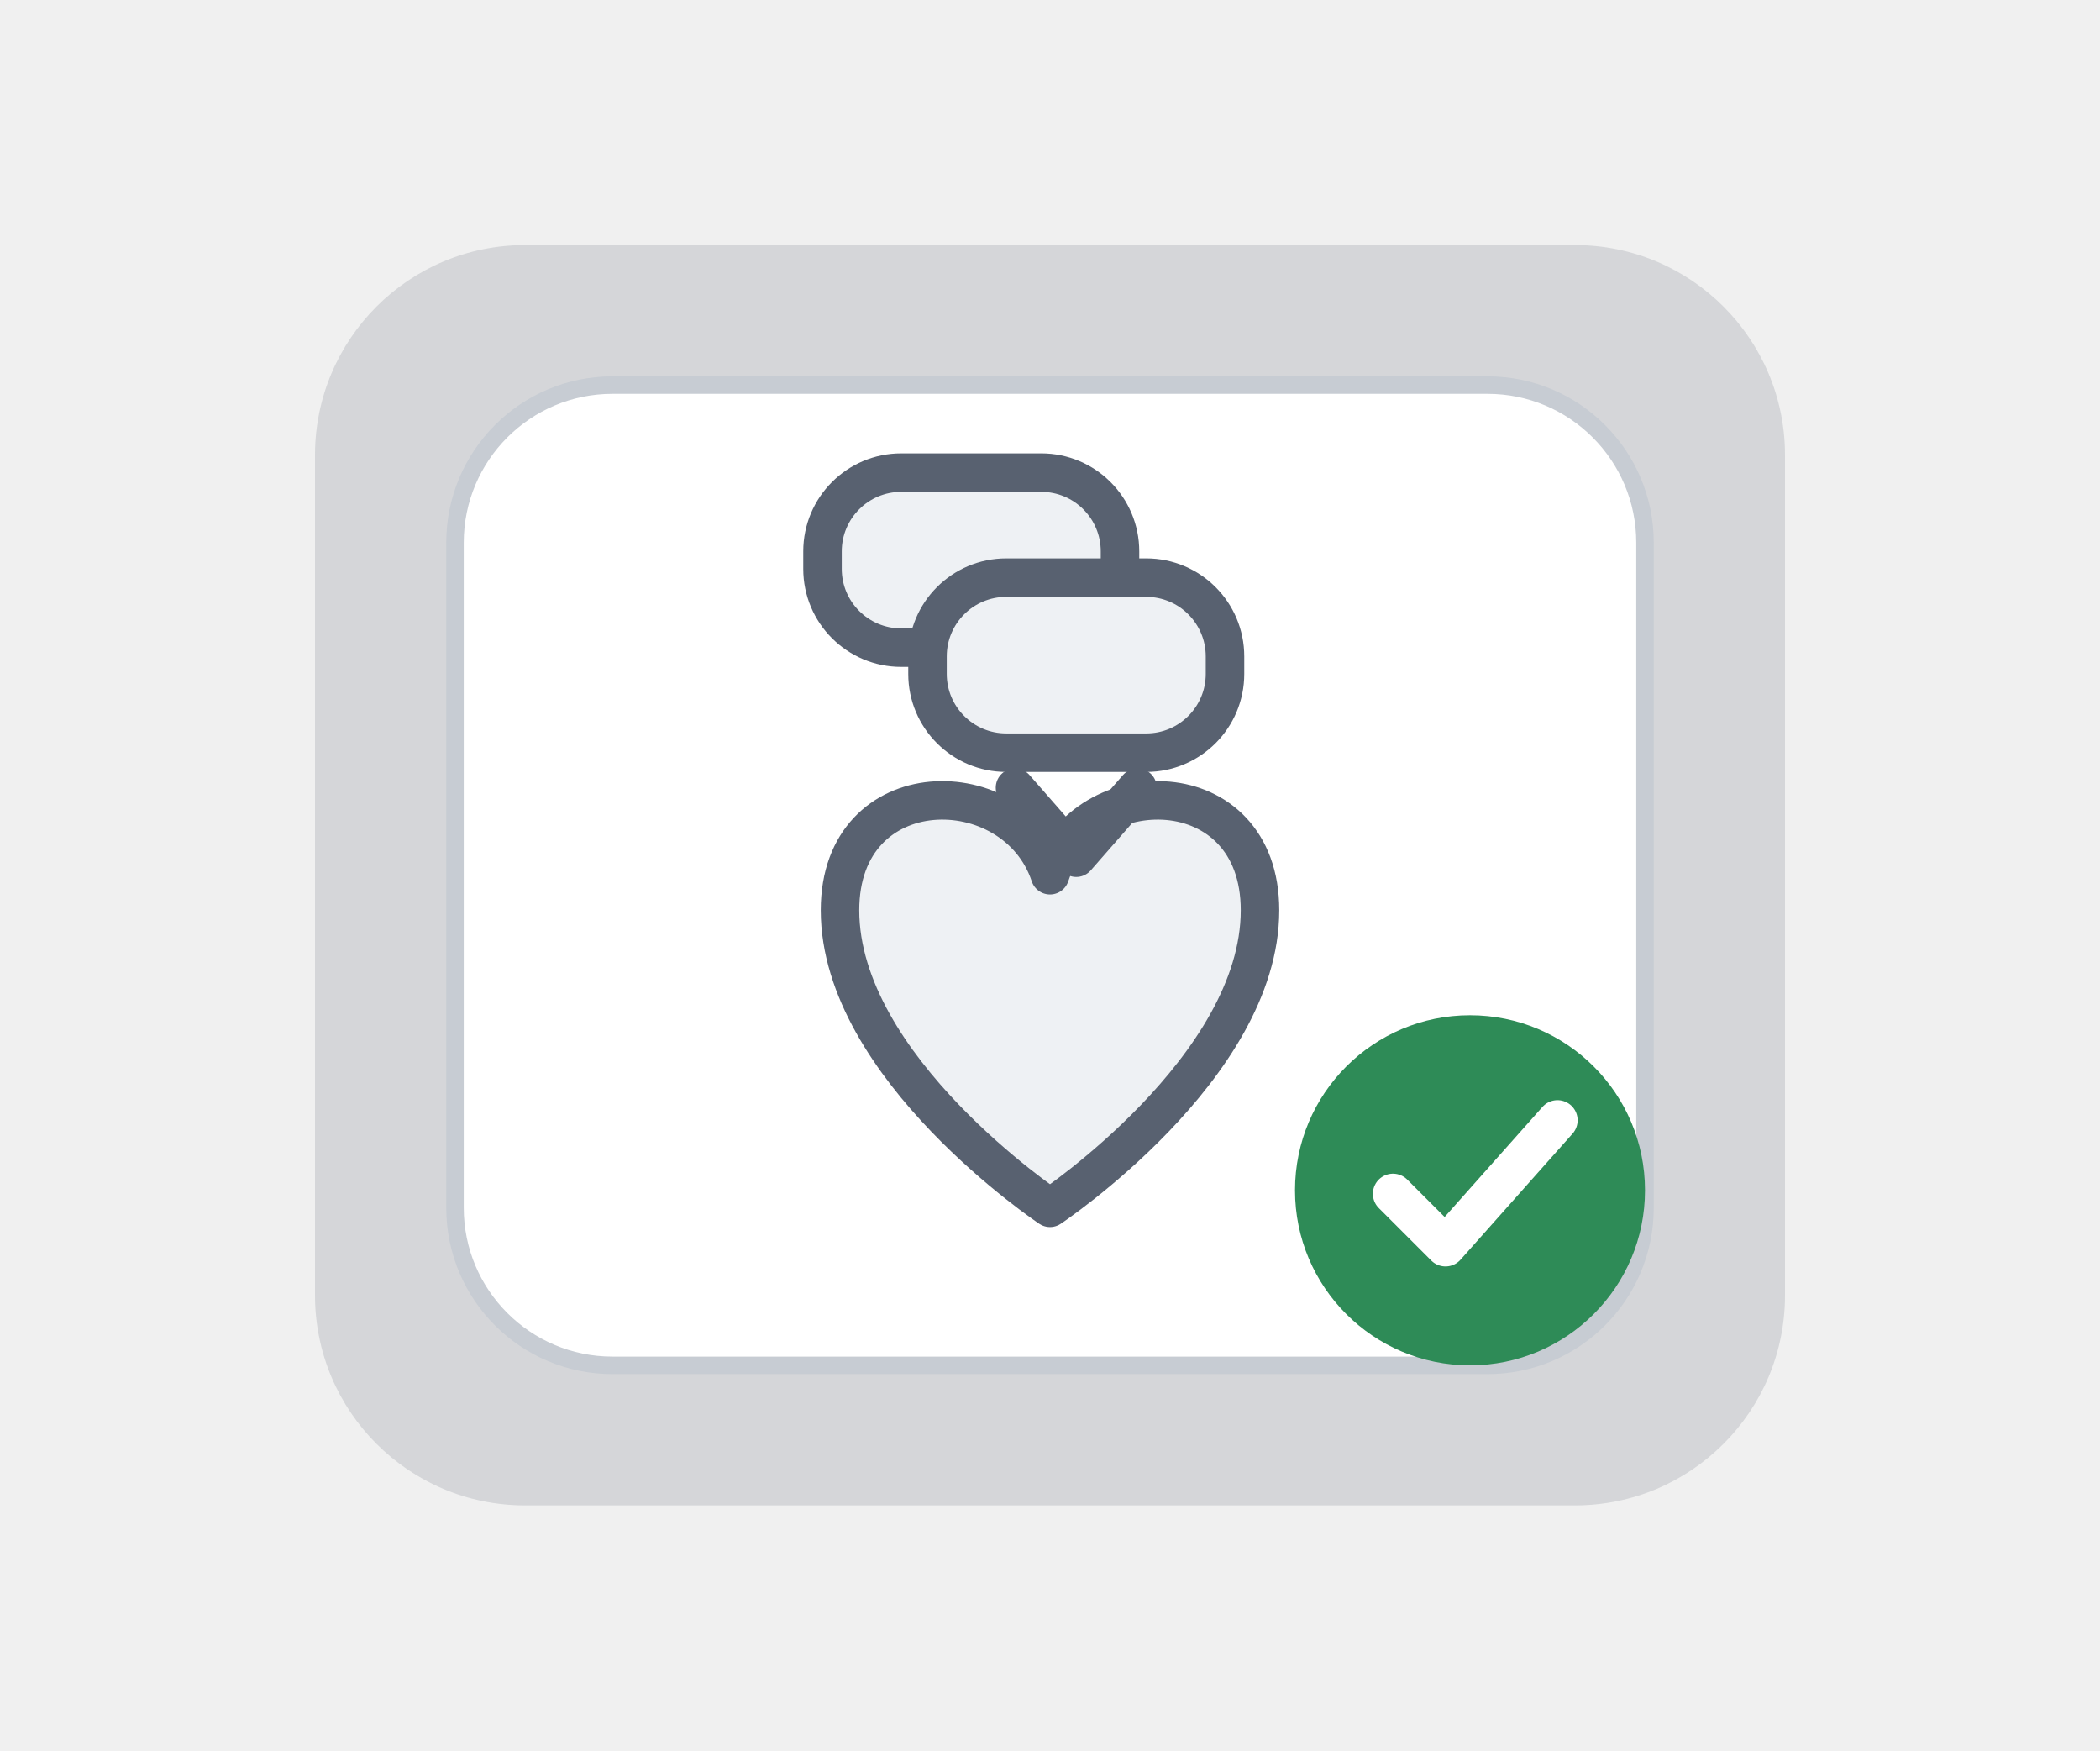
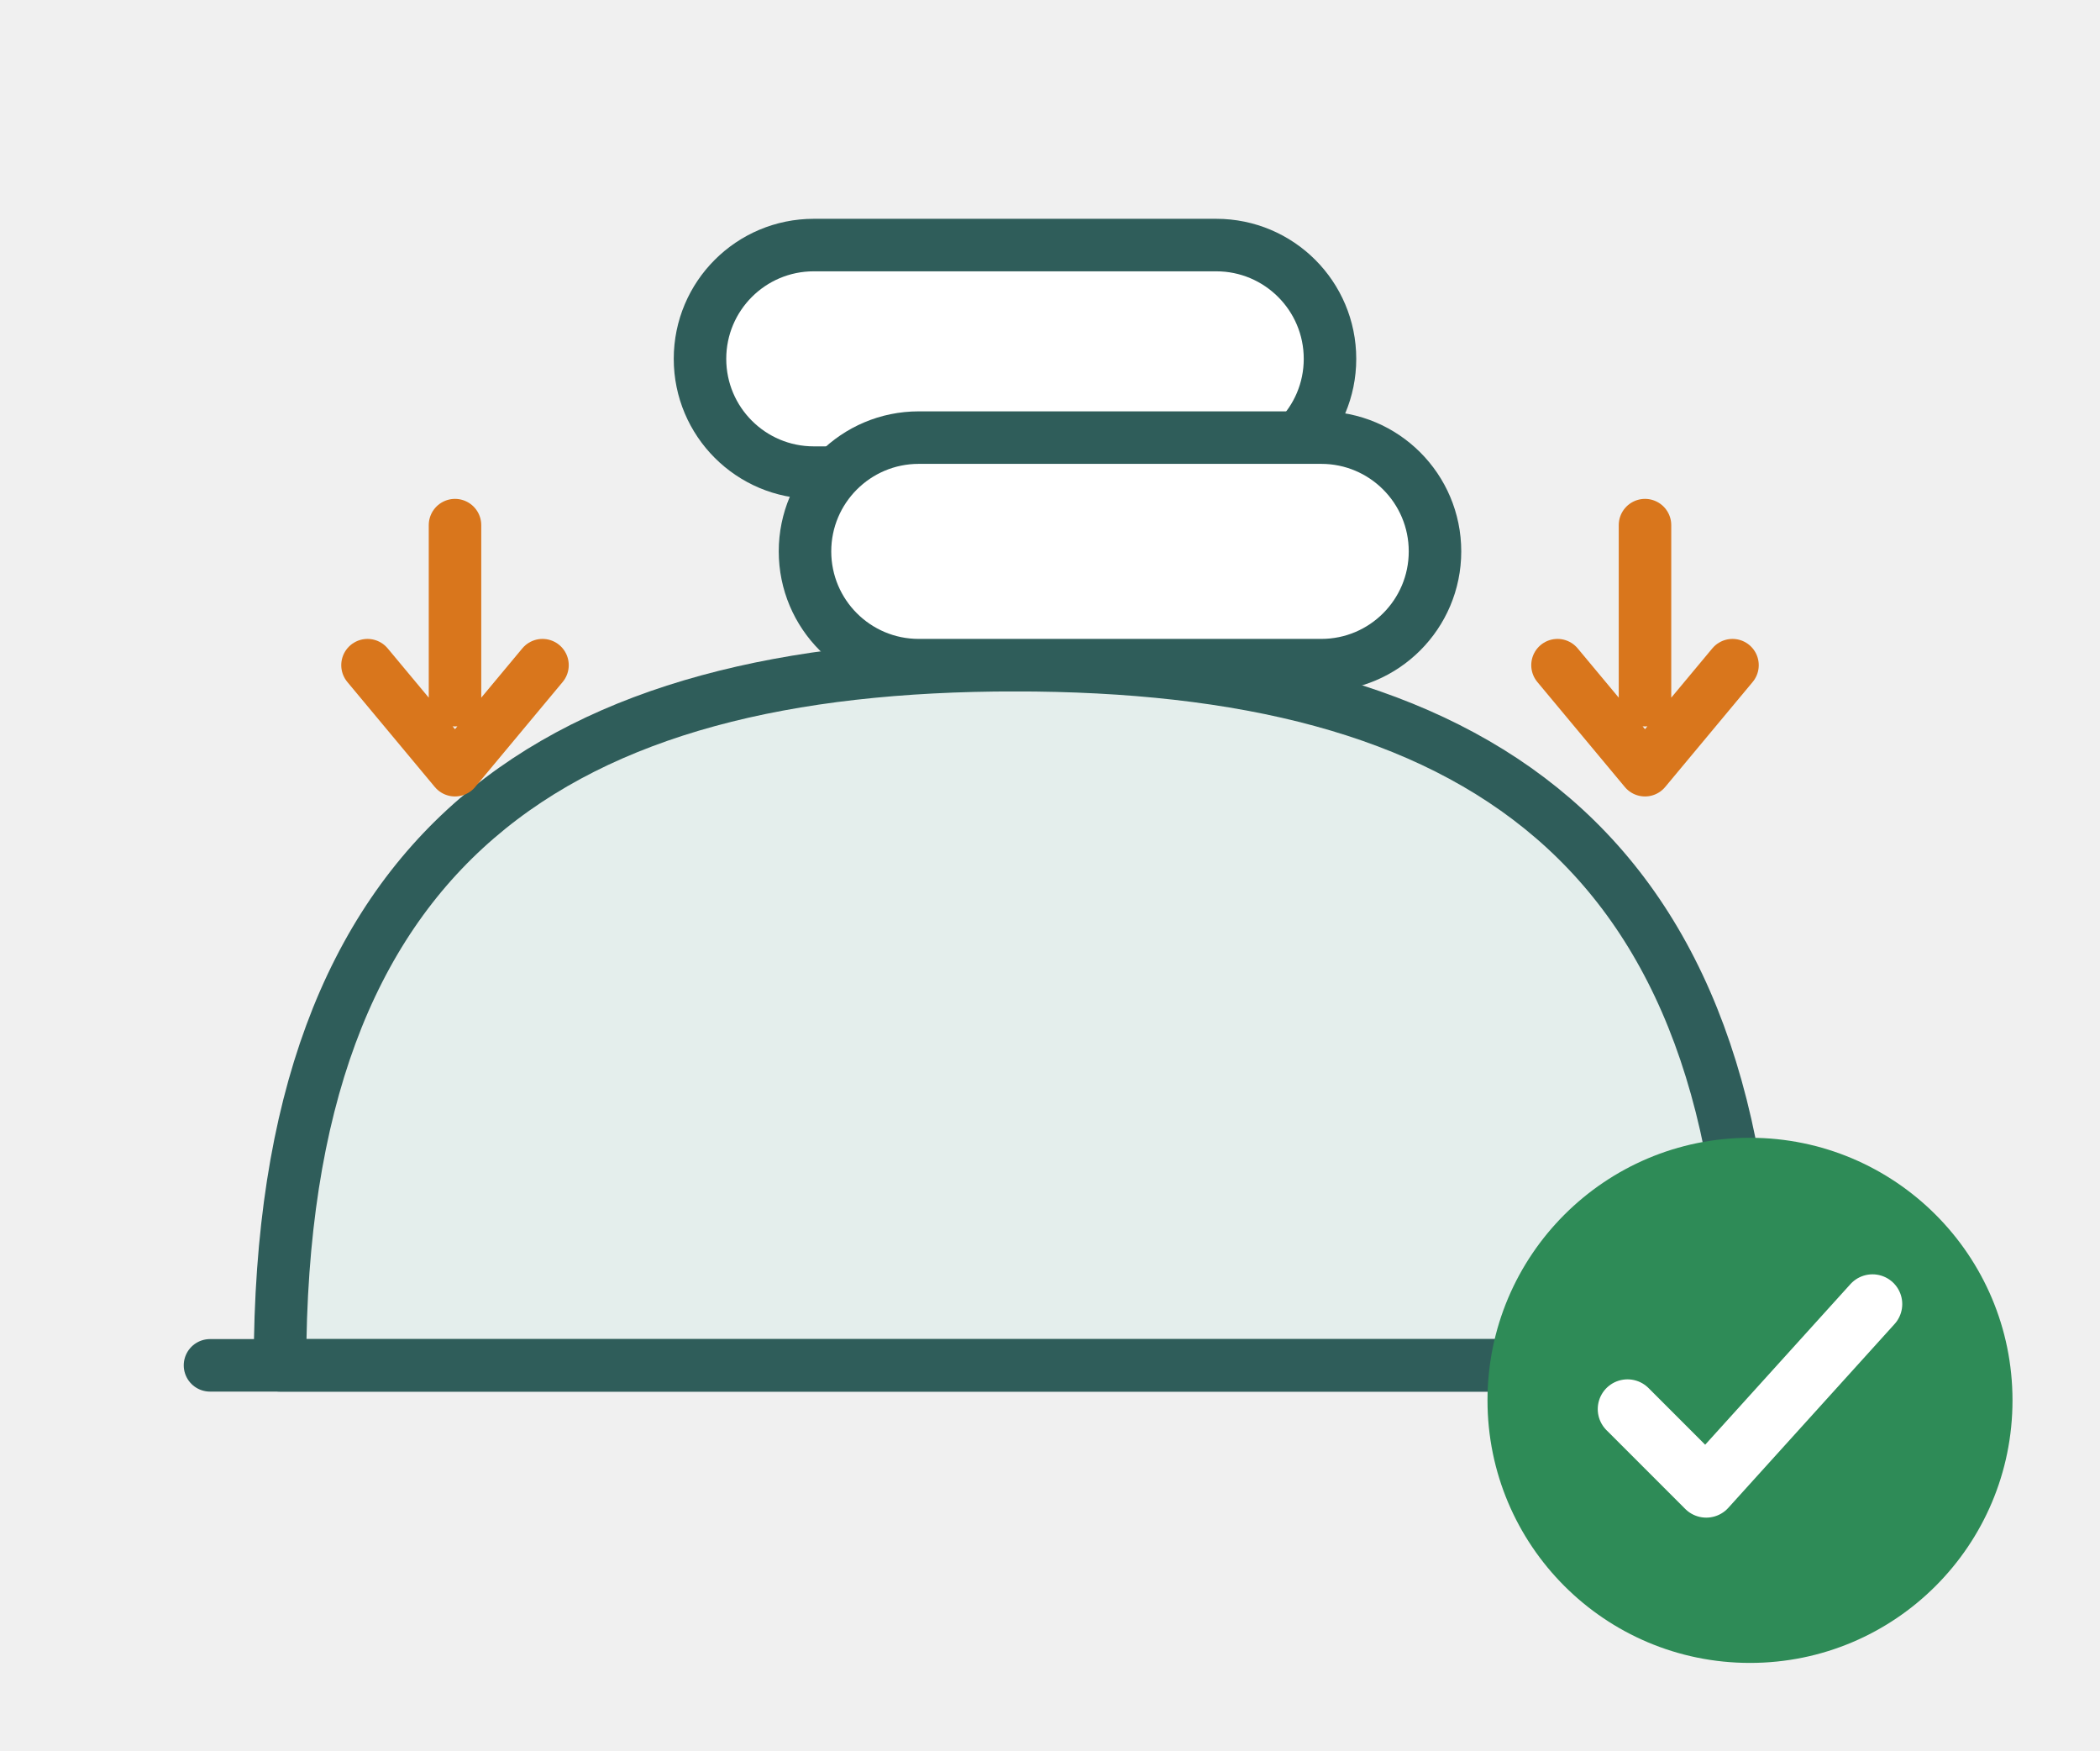
<svg xmlns="http://www.w3.org/2000/svg" viewBox="0 0 120 100">
-   <rect x="18" y="14" width="84" height="72" rx="12" fill="#586170" opacity=".18" />
-   <rect x="26" y="22" width="68" height="56" rx="9" fill="#ffffff" stroke="#c7ccd3" />
-   <path d="M48 52 C48 44 58 44 60 50 C62 44 72 44 72 52 C72 61 60 69 60 69 C60 69 48 61 48 52 Z" fill="#eef1f4" stroke="#586170" stroke-width="2.2" stroke-linejoin="round" />
-   <rect x="47" y="27" width="17" height="10" rx="4.5" fill="#eef1f4" stroke="#586170" stroke-width="2.2" />
-   <rect x="53" y="33" width="17" height="10" rx="4.5" fill="#eef1f4" stroke="#586170" stroke-width="2.2" />
-   <path d="M58 45 l3.5 4 l3.5 -4" fill="none" stroke="#586170" stroke-width="2.2" stroke-linecap="round" stroke-linejoin="round" />
-   <circle cx="84" cy="68" r="10" fill="#2e8b57" />
-   <path d="M79.6 68.2 l3 3 l6.4 -7.2" fill="none" stroke="#fff" stroke-width="2.3" stroke-linecap="round" stroke-linejoin="round" />
+   <path d="M16 78 C16 48 32 38 58 38 C84 38 100 48 100 78 Z" fill="#e4eeec" stroke="#2f5d5a" stroke-width="3" stroke-linejoin="round" />
+   <path d="M12 78 H104" stroke="#2f5d5a" stroke-width="3" stroke-linecap="round" />
+   <rect x="40" y="14" width="36" height="13" rx="6.5" fill="#ffffff" stroke="#2f5d5a" stroke-width="3" />
+   <rect x="46" y="25" width="36" height="13" rx="6.5" fill="#ffffff" stroke="#2f5d5a" stroke-width="3" />
+   <path d="M26 30 v10 M26 44 l-5 -6 M26 44 l5 -6" stroke="#d9761c" stroke-width="3" stroke-linecap="round" stroke-linejoin="round" />
+   <path d="M94 30 v10 M94 44 l-5 -6 M94 44 l5 -6" stroke="#d9761c" stroke-width="3" stroke-linecap="round" stroke-linejoin="round" />
+   <circle cx="100" cy="80" r="15" fill="#2e8b57" />
+   <path d="M93 80.5 l4.5 4.5 l9.5 -10.5" fill="none" stroke="#fff" stroke-width="3.4" stroke-linecap="round" stroke-linejoin="round" />
</svg>
